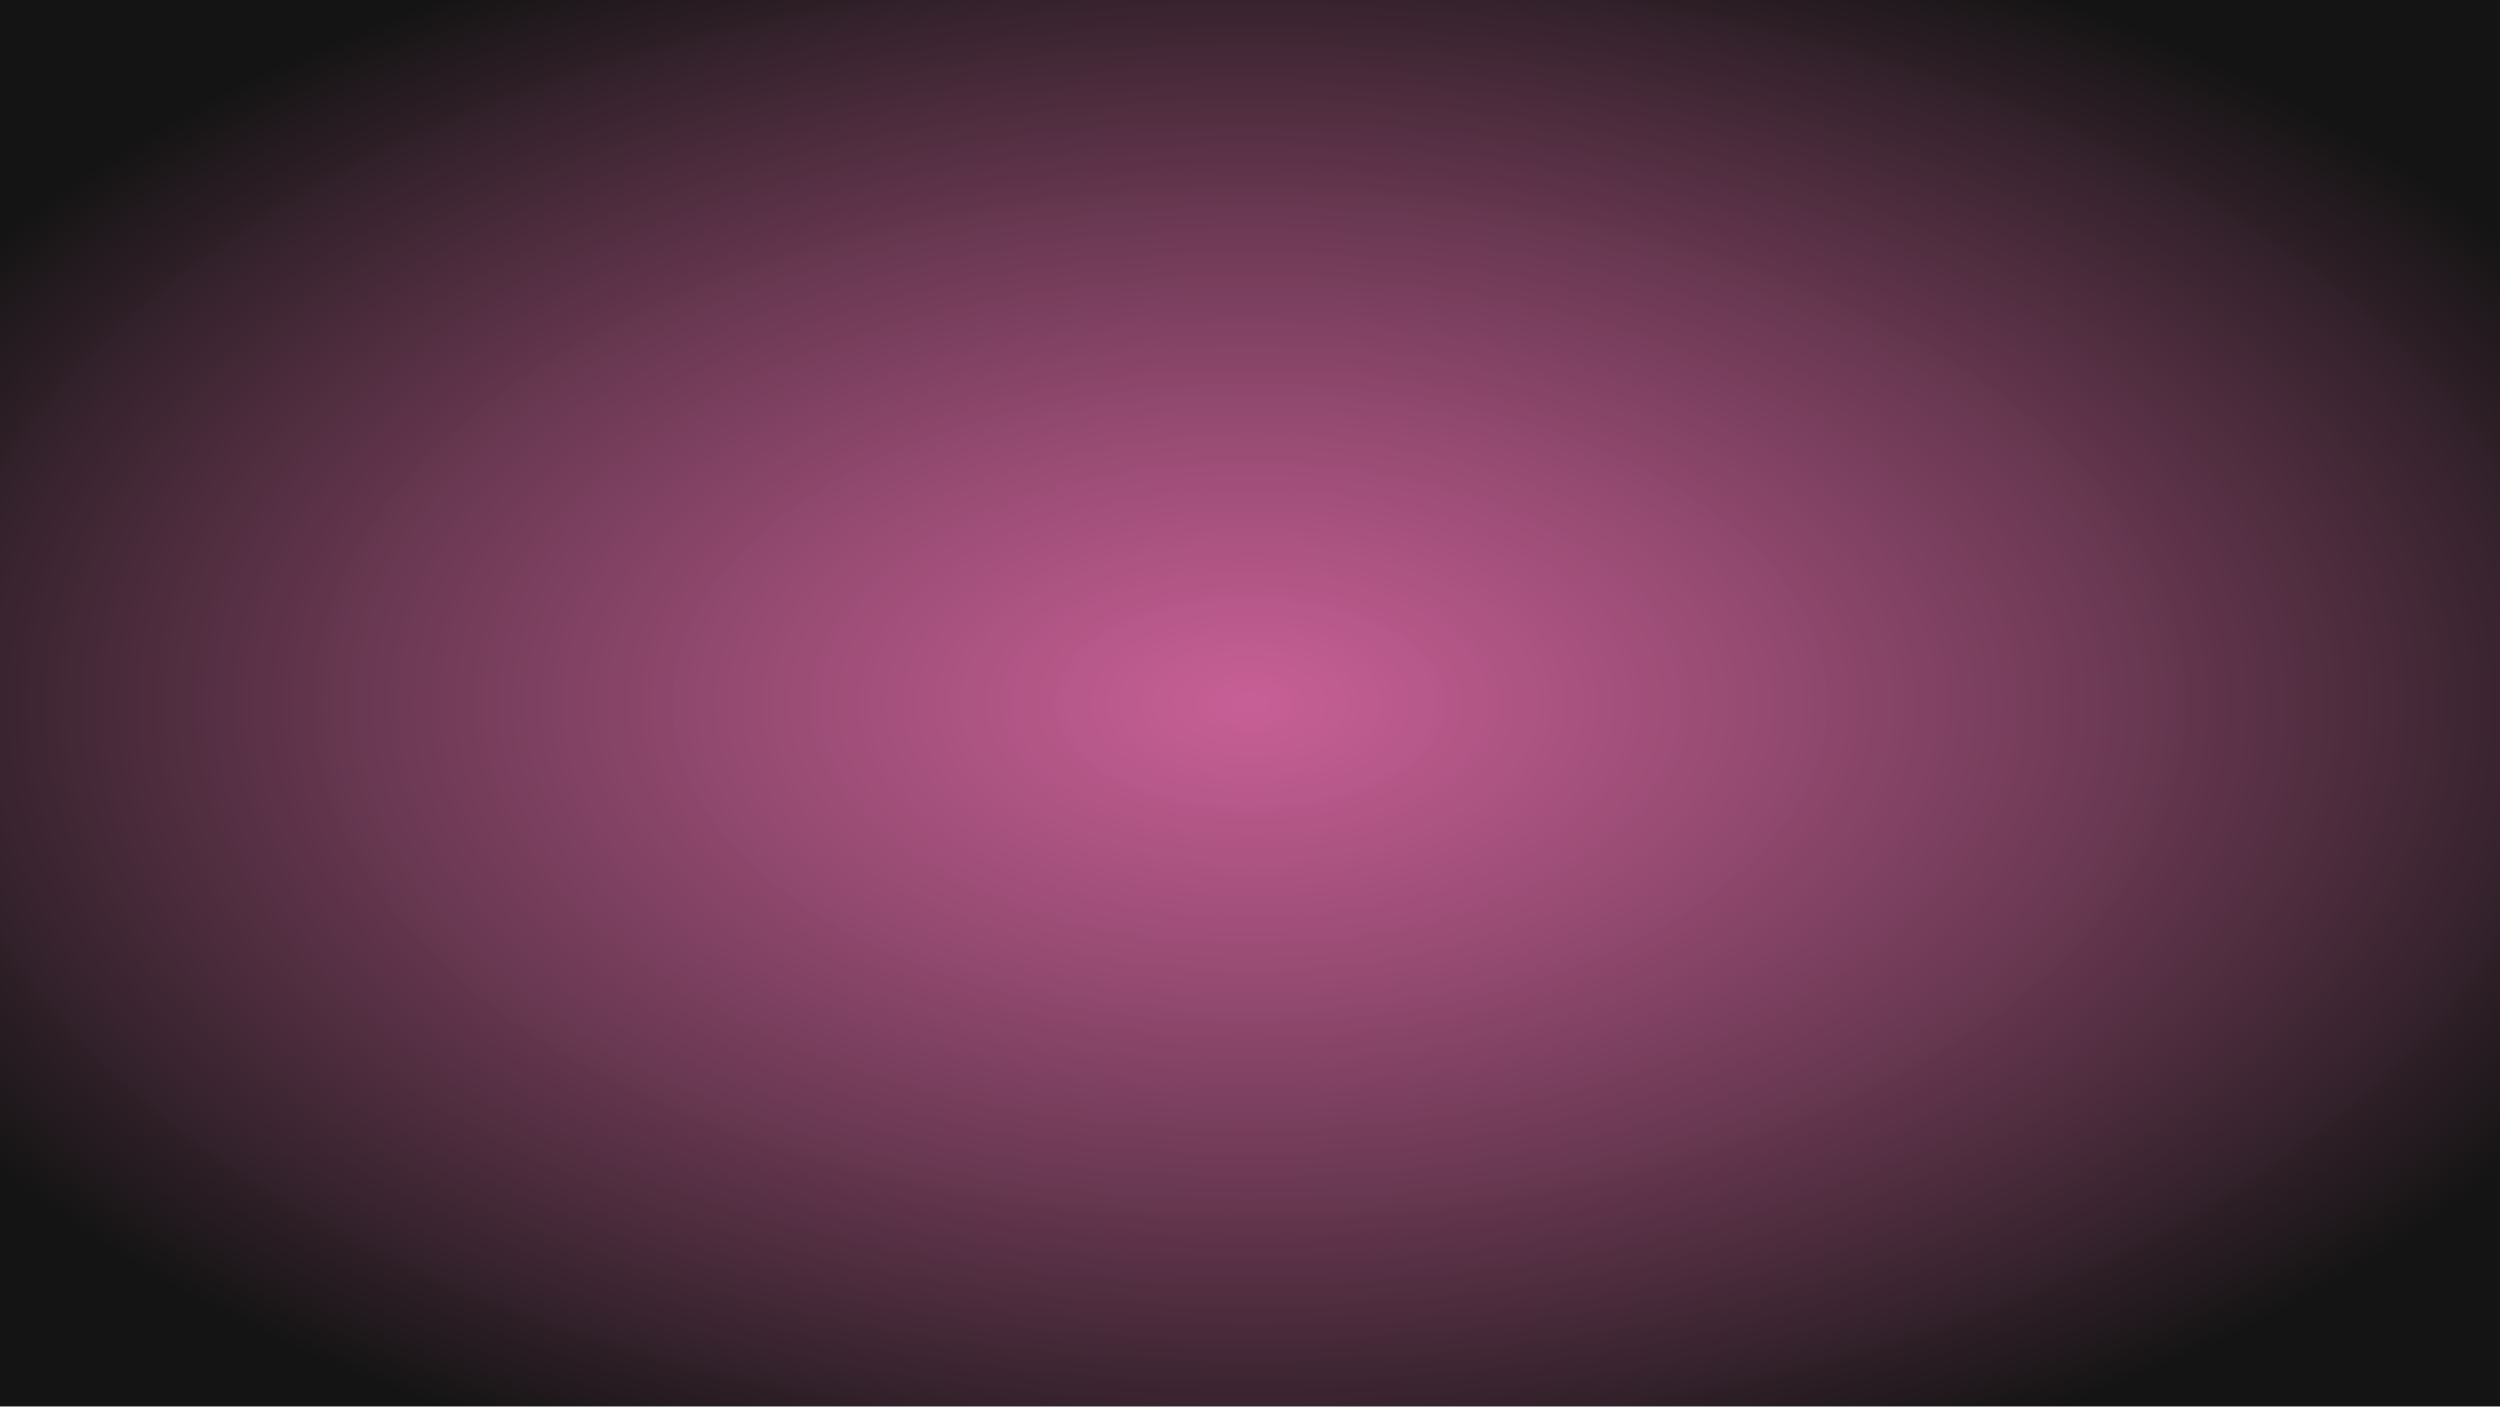
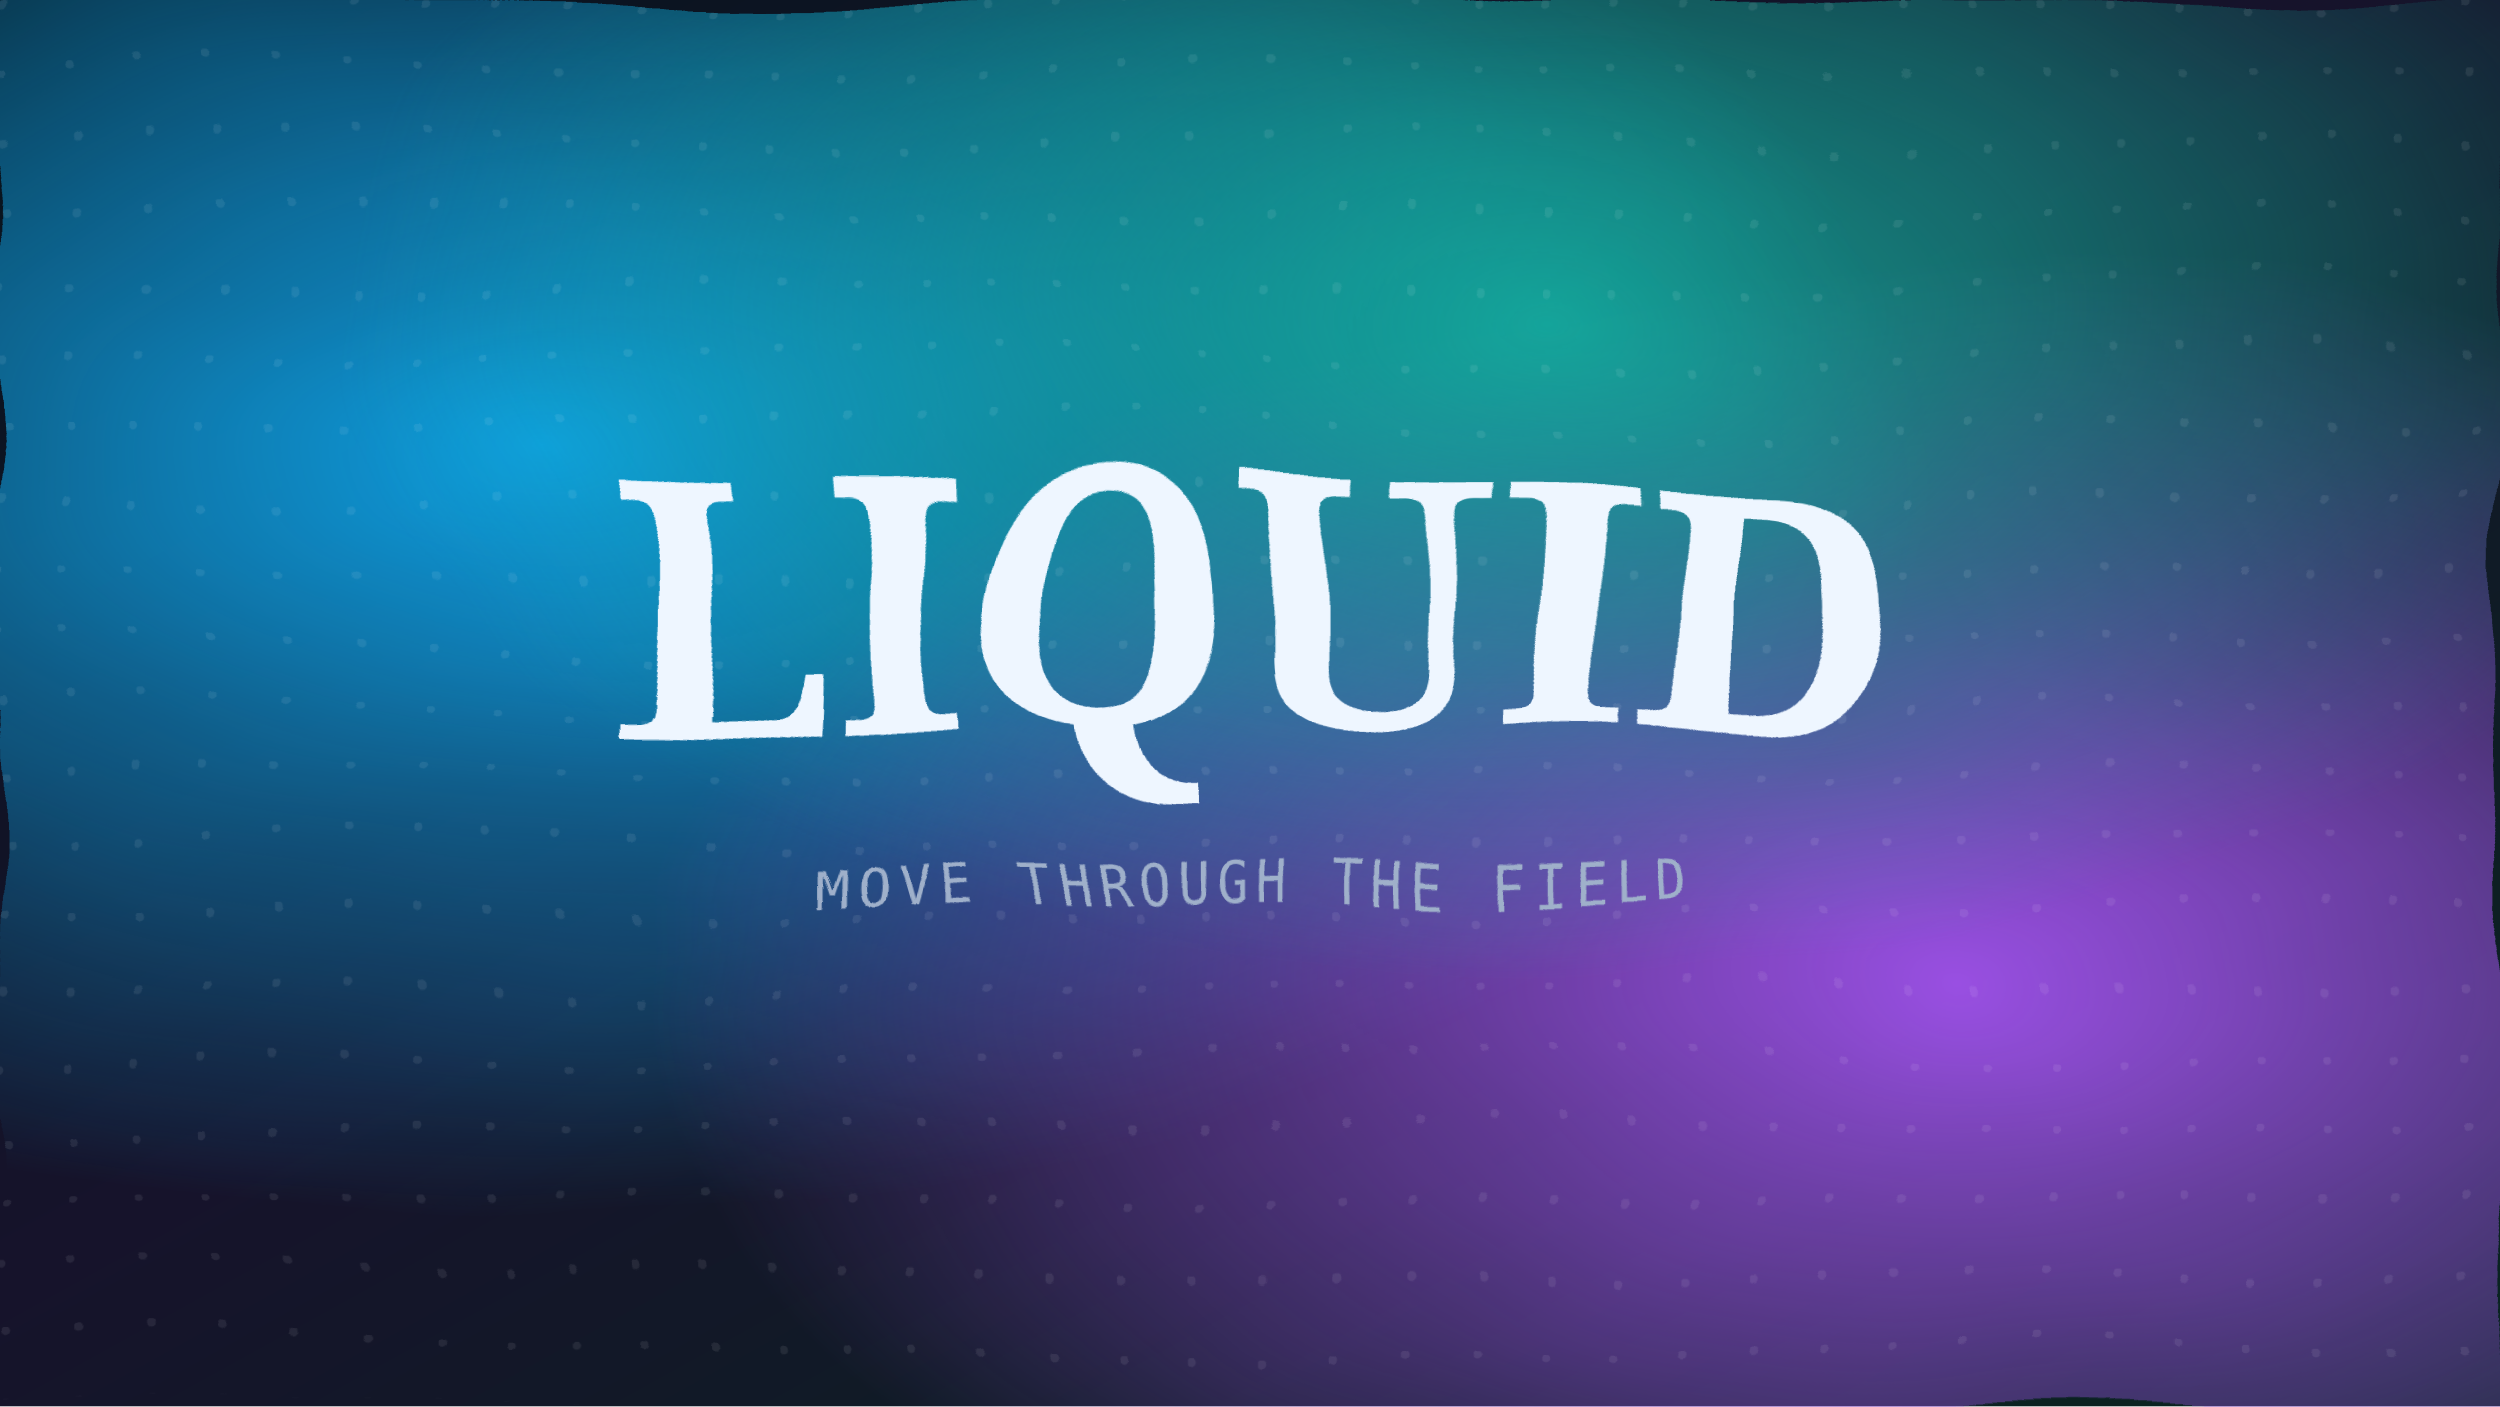
<svg xmlns="http://www.w3.org/2000/svg" width="640" height="360" viewBox="0 0 640 360">
  <defs>
-     <radialGradient id="c" cx="50%" cy="50%" r="60%">
-       <stop offset="0%" stop-color="#f472b6" stop-opacity="0.8" />
-       <stop offset="100%" stop-color="#141414" />
+     <linearGradient id="bg" x1="0" y1="0" x2="1" y2="1">
+       <stop offset="0" stop-color="#07141d" />
+       <stop offset="0.46" stop-color="#16132b" />
+       <stop offset="1" stop-color="#08251f" />
+     </linearGradient>
+     <radialGradient id="cyan" cx="22%" cy="32%" r="55%">
+       <stop offset="0" stop-color="#0ea5e9" stop-opacity="0.95" />
+       <stop offset="1" stop-color="#0ea5e9" stop-opacity="0" />
    </radialGradient>
+     <radialGradient id="violet" cx="78%" cy="70%" r="52%">
+       <stop offset="0" stop-color="#a855f7" stop-opacity="0.9" />
+       <stop offset="1" stop-color="#a855f7" stop-opacity="0" />
+     </radialGradient>
+     <radialGradient id="teal" cx="62%" cy="22%" r="48%">
+       <stop offset="0" stop-color="#14b8a6" stop-opacity="0.85" />
+       <stop offset="1" stop-color="#14b8a6" stop-opacity="0" />
+     </radialGradient>
+     <pattern id="dots" width="18" height="18" patternUnits="userSpaceOnUse">
+       <circle cx="1" cy="1" r="1.15" fill="#fff" fill-opacity="0.08" />
+     </pattern>
+     <filter id="liquid" x="-10%" y="-15%" width="120%" height="130%">
+       <feTurbulence type="fractalNoise" baseFrequency="0.008 0.016" numOctaves="2" seed="7" result="noise" />
+       <feDisplacementMap in="SourceGraphic" in2="noise" scale="18" xChannelSelector="R" yChannelSelector="B" />
+     </filter>
  </defs>
-   <rect width="640" height="360" fill="#141414" />
-   <rect width="640" height="360" fill="url(#c)" />
+   <rect width="640" height="360" fill="url(#bg)" />
+   <g filter="url(#liquid)">
+     <rect width="640" height="360" fill="url(#cyan)" />
+     <rect width="640" height="360" fill="url(#violet)" />
+     <rect width="640" height="360" fill="url(#teal)" />
+     <rect width="640" height="360" fill="url(#dots)" />
+     <text x="320" y="186" fill="#eef6ff" font-family="Georgia, serif" font-size="88" font-weight="700" text-anchor="middle">LIQUID</text>
+     <text x="320" y="232" fill="#9fb0ca" font-family="ui-monospace, monospace" font-size="14" letter-spacing="2" text-anchor="middle">MOVE THROUGH THE FIELD</text>
+   </g>
</svg>
